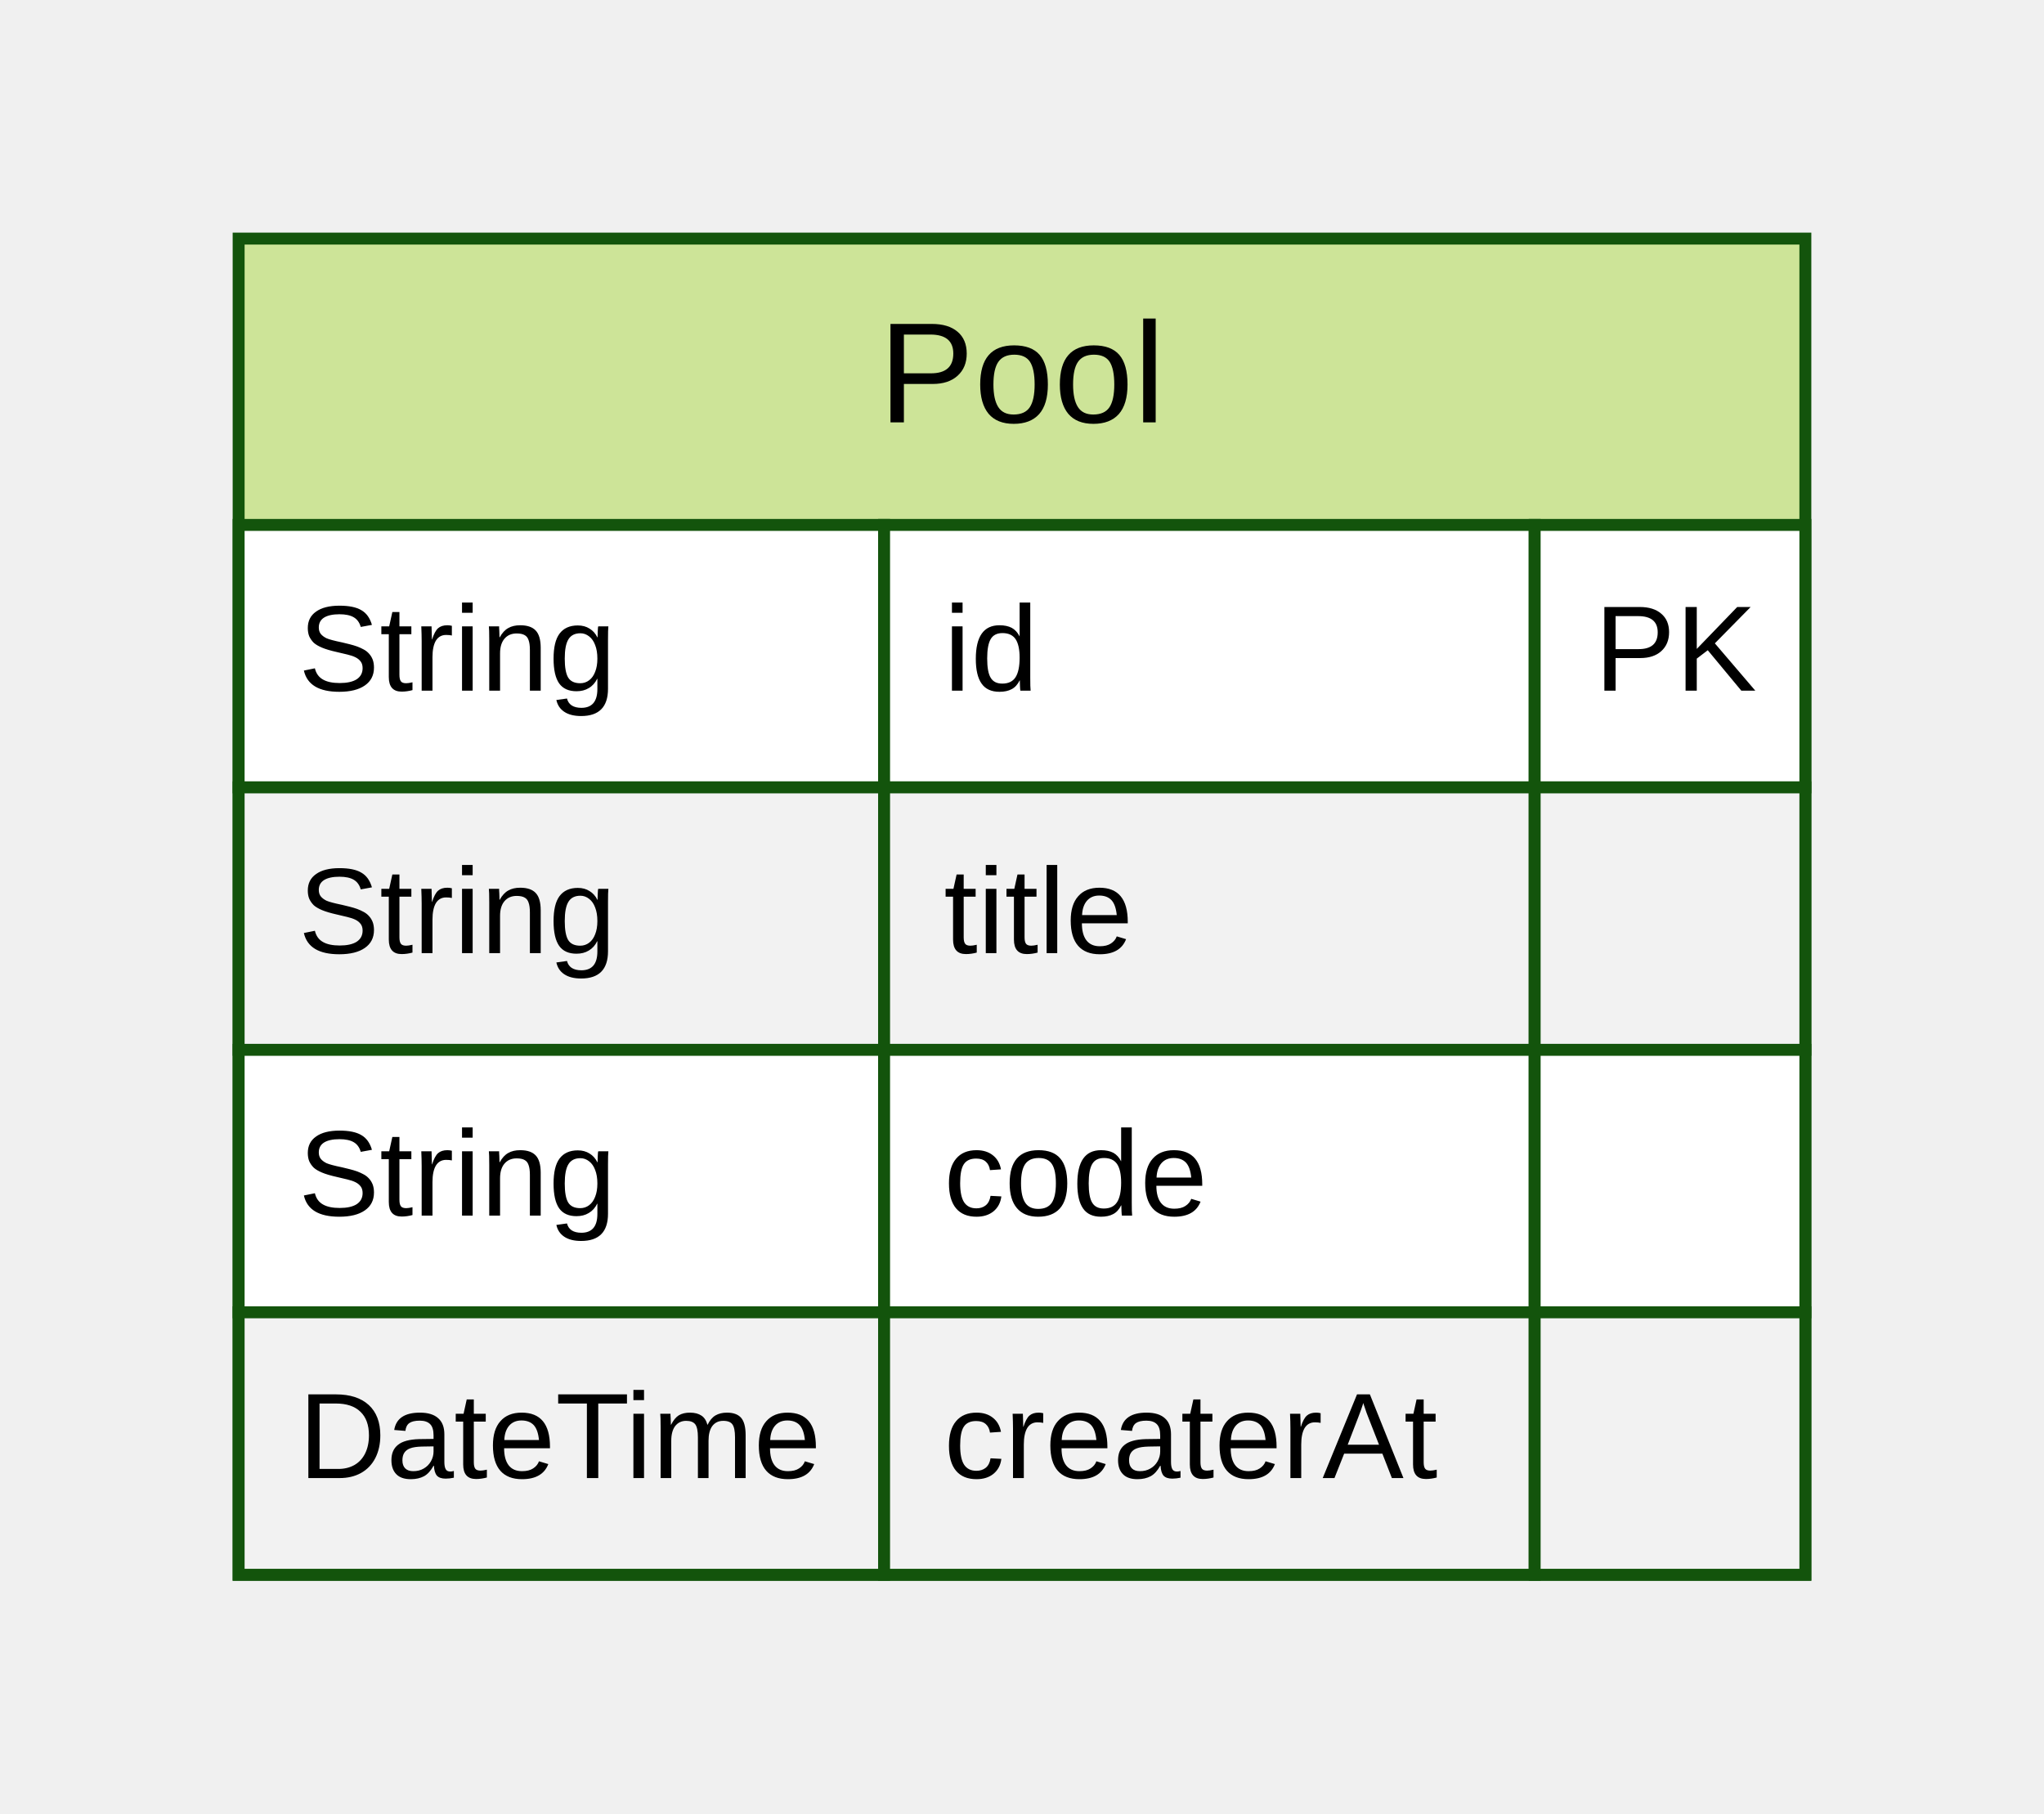
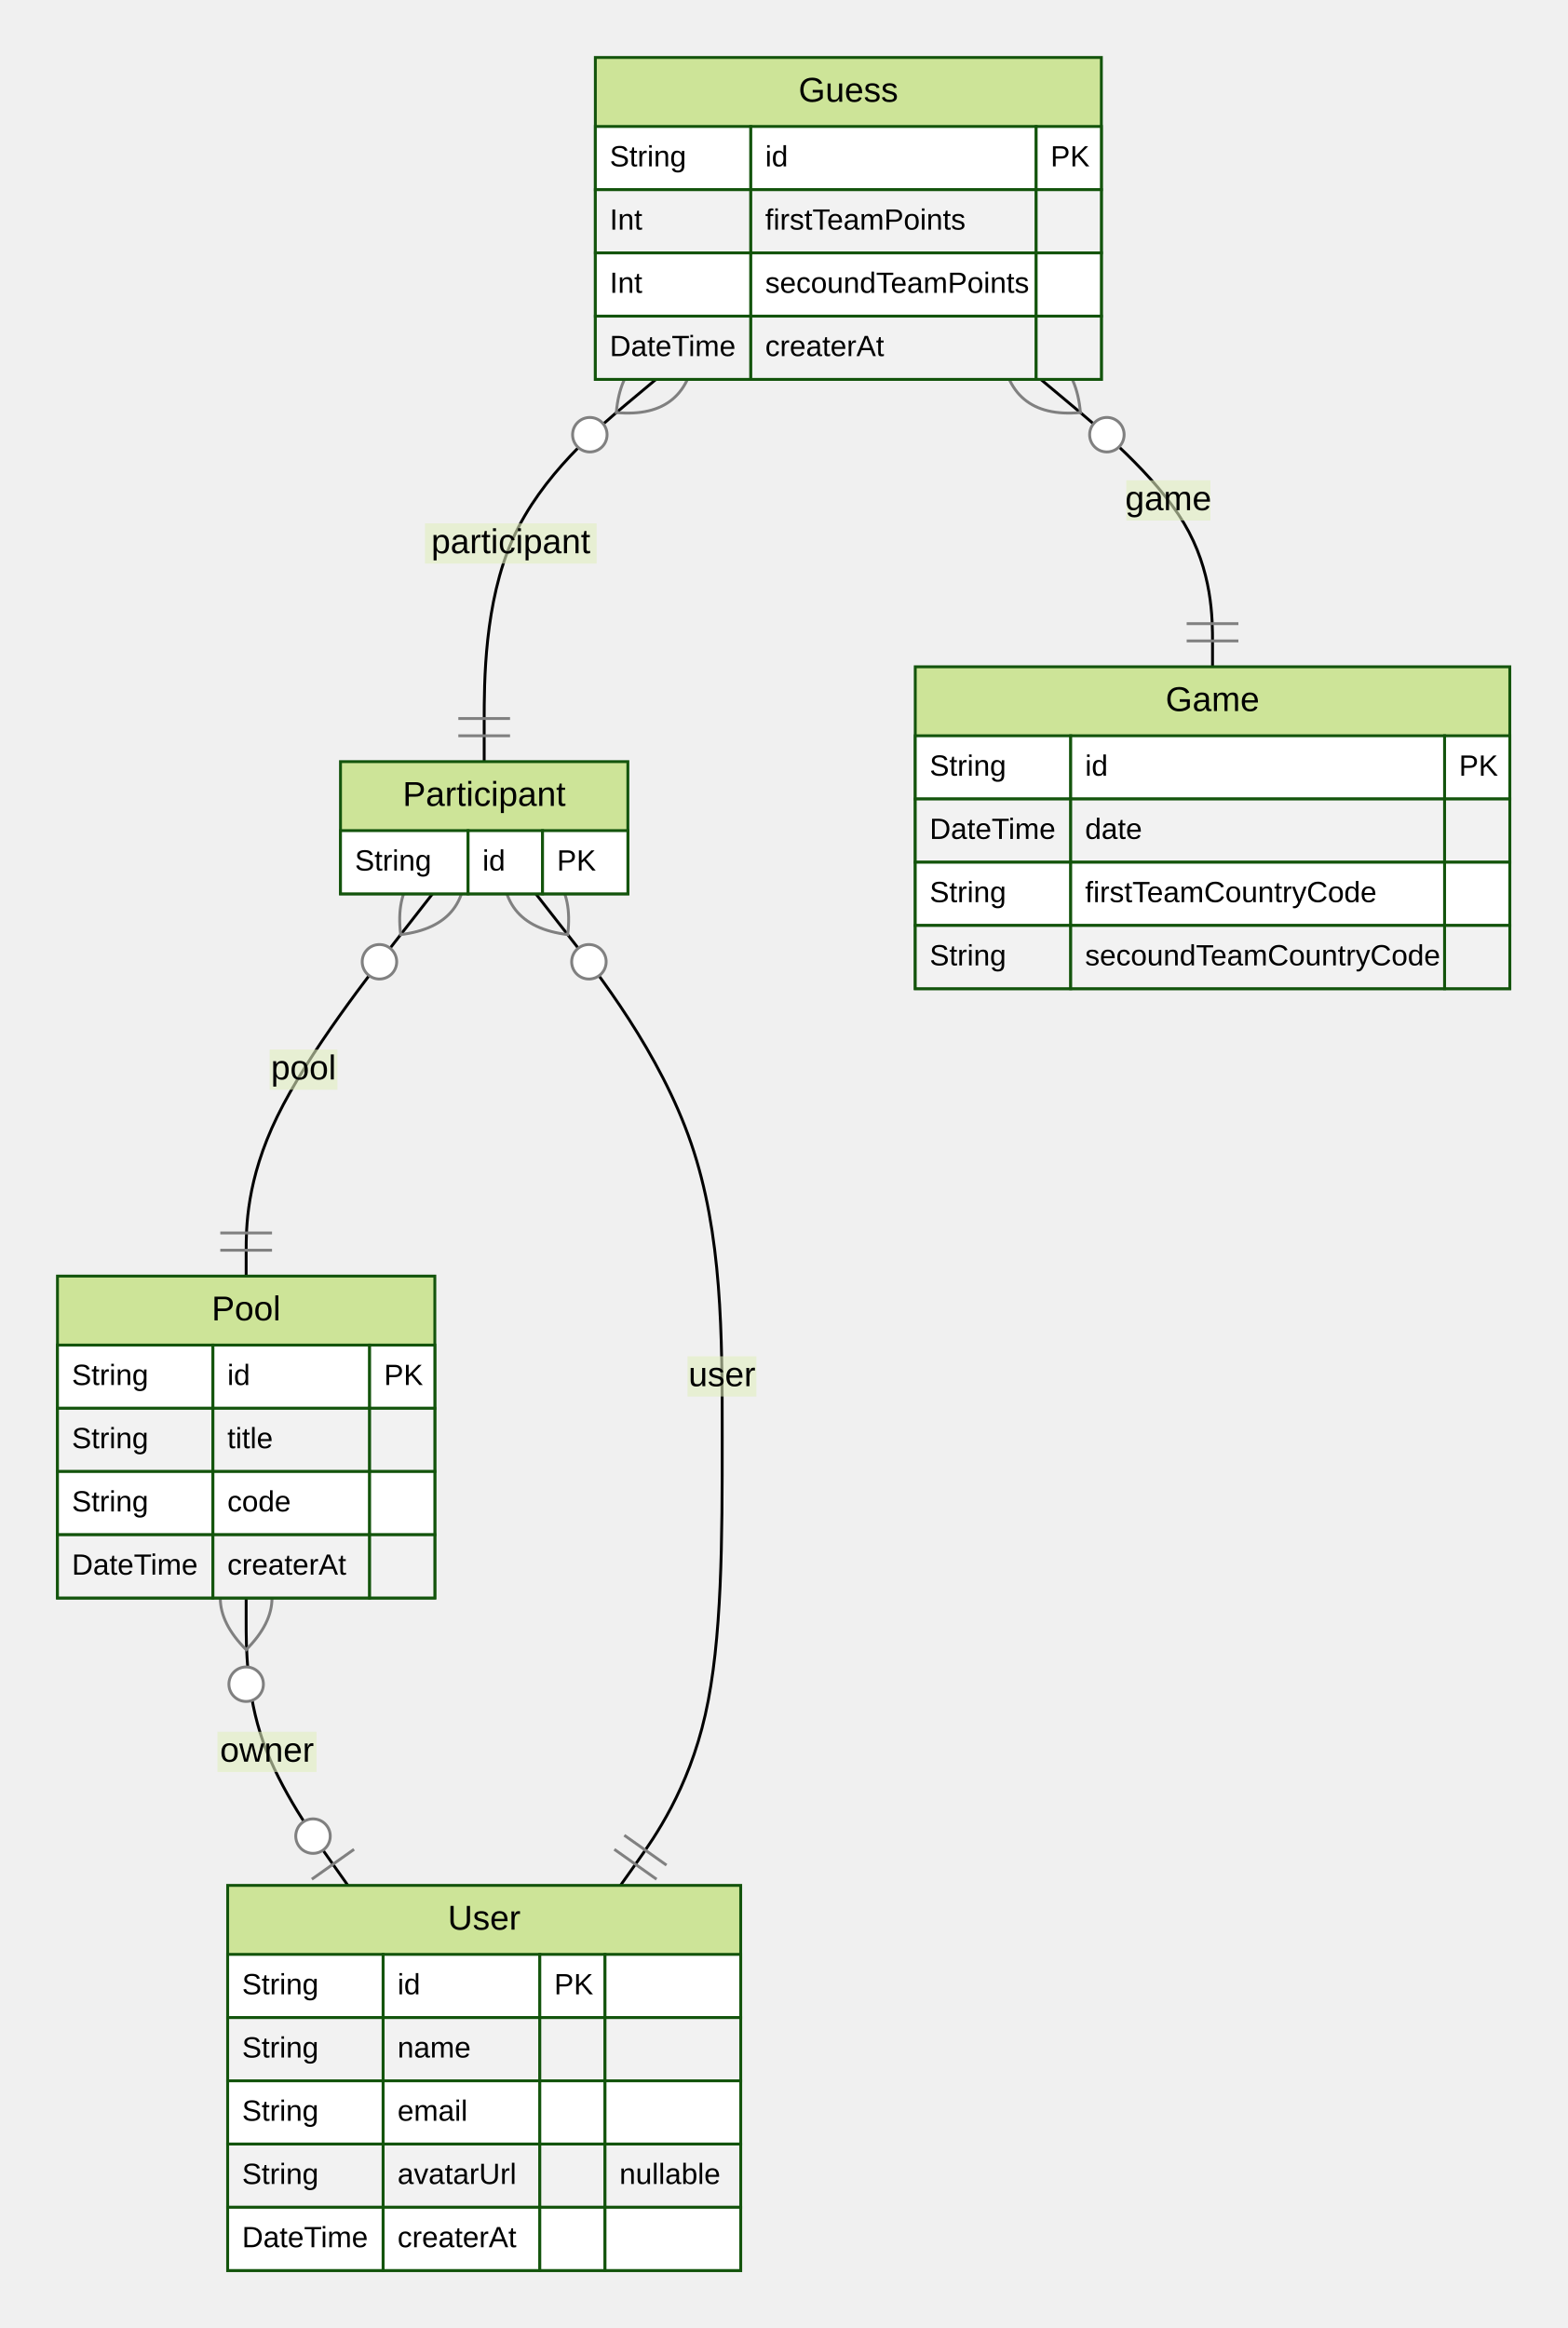
- <svg xmlns="http://www.w3.org/2000/svg" aria-labelledby="chart-title-mermaid-0 chart-desc-mermaid-0" role="img" viewBox="0 0 171.308 152" style="max-width: 171.308px; background-color: white;" width="100%" id="mermaid-0">
+ <svg xmlns="http://www.w3.org/2000/svg" aria-labelledby="chart-title-mermaid-0 chart-desc-mermaid-0" role="img" viewBox="0 0 545.367 810" style="max-width: 545.367px; background-color: white;" width="100%" id="mermaid-0">
  <style>#mermaid-0 {font-family:"trebuchet ms",verdana,arial,sans-serif;font-size:16px;fill:#000000;}#mermaid-0 .error-icon{fill:#552222;}#mermaid-0 .error-text{fill:#552222;stroke:#552222;}#mermaid-0 .edge-thickness-normal{stroke-width:2px;}#mermaid-0 .edge-thickness-thick{stroke-width:3.5px;}#mermaid-0 .edge-pattern-solid{stroke-dasharray:0;}#mermaid-0 .edge-pattern-dashed{stroke-dasharray:3;}#mermaid-0 .edge-pattern-dotted{stroke-dasharray:2;}#mermaid-0 .marker{fill:#000000;stroke:#000000;}#mermaid-0 .marker.cross{stroke:#000000;}#mermaid-0 svg{font-family:"trebuchet ms",verdana,arial,sans-serif;font-size:16px;}#mermaid-0 .entityBox{fill:#cde498;stroke:#13540c;}#mermaid-0 .attributeBoxOdd{fill:#ffffff;stroke:#13540c;}#mermaid-0 .attributeBoxEven{fill:#f2f2f2;stroke:#13540c;}#mermaid-0 .relationshipLabelBox{fill:hsl(78.158, 58.462%, 84.51%);opacity:0.7;background-color:hsl(78.158, 58.462%, 84.51%);}#mermaid-0 .relationshipLabelBox rect{opacity:0.5;}#mermaid-0 .relationshipLine{stroke:#000000;}#mermaid-0 :root{--mermaid-font-family:"trebuchet ms",verdana,arial,sans-serif;}</style>
  <g />
  <defs>
    <marker orient="auto" markerHeight="18" markerWidth="18" refY="9" refX="0" id="ONLY_ONE_START">
      <path d="M9,0 L9,18 M15,0 L15,18" fill="none" stroke="gray" />
    </marker>
  </defs>
  <defs>
    <marker orient="auto" markerHeight="18" markerWidth="18" refY="9" refX="18" id="ONLY_ONE_END">
      <path d="M3,0 L3,18 M9,0 L9,18" fill="none" stroke="gray" />
    </marker>
  </defs>
  <defs>
    <marker orient="auto" markerHeight="18" markerWidth="30" refY="9" refX="0" id="ZERO_OR_ONE_START">
      <circle r="6" cy="9" cx="21" fill="white" stroke="gray" />
      <path d="M9,0 L9,18" fill="none" stroke="gray" />
    </marker>
  </defs>
  <defs>
    <marker orient="auto" markerHeight="18" markerWidth="30" refY="9" refX="30" id="ZERO_OR_ONE_END">
      <circle r="6" cy="9" cx="9" fill="white" stroke="gray" />
      <path d="M21,0 L21,18" fill="none" stroke="gray" />
    </marker>
  </defs>
  <defs>
    <marker orient="auto" markerHeight="36" markerWidth="45" refY="18" refX="18" id="ONE_OR_MORE_START">
      <path d="M0,18 Q 18,0 36,18 Q 18,36 0,18 M42,9 L42,27" fill="none" stroke="gray" />
    </marker>
  </defs>
  <defs>
    <marker orient="auto" markerHeight="36" markerWidth="45" refY="18" refX="27" id="ONE_OR_MORE_END">
      <path d="M3,9 L3,27 M9,18 Q27,0 45,18 Q27,36 9,18" fill="none" stroke="gray" />
    </marker>
  </defs>
  <defs>
    <marker orient="auto" markerHeight="36" markerWidth="57" refY="18" refX="18" id="ZERO_OR_MORE_START">
      <circle r="6" cy="18" cx="48" fill="white" stroke="gray" />
      <path d="M0,18 Q18,0 36,18 Q18,36 0,18" fill="none" stroke="gray" />
    </marker>
  </defs>
  <defs>
    <marker orient="auto" markerHeight="36" markerWidth="57" refY="18" refX="39" id="ZERO_OR_MORE_END">
      <circle r="6" cy="18" cx="9" fill="white" stroke="gray" />
      <path d="M21,18 Q39,0 57,18 Q39,36 21,18" fill="none" stroke="gray" />
    </marker>
  </defs>
-   <g transform="translate(20,20 )" id="Pool">
+   <path marker-start="url(#ZERO_OR_MORE_START)" marker-end="url(#ZERO_OR_ONE_END)" fill="none" stroke="gray" d="M85.654,556L85.654,564.333C85.654,572.667,85.654,589.333,91.553,606C97.453,622.667,109.252,639.333,115.151,647.667L121.05,656" class="er relationshipLine" />
+   <path marker-start="url(#ZERO_OR_MORE_START)" marker-end="url(#ONLY_ONE_END)" fill="none" stroke="gray" d="M186.453,311L197.262,324.833C208.071,338.667,229.69,366.333,240.499,397.833C251.308,429.333,251.308,464.667,251.308,500C251.308,535.333,251.308,570.667,245.409,596.667C239.509,622.667,227.711,639.333,221.811,647.667L215.912,656" class="er relationshipLine" />
+   <path marker-start="url(#ZERO_OR_MORE_START)" marker-end="url(#ONLY_ONE_END)" fill="none" stroke="gray" d="M150.509,311L139.7,324.833C128.891,338.667,107.272,366.333,96.463,388.5C85.654,410.667,85.654,427.333,85.654,435.667L85.654,444" class="er relationshipLine" />
+   <path marker-start="url(#ZERO_OR_MORE_START)" marker-end="url(#ONLY_ONE_END)" fill="none" stroke="gray" d="M362.15,132L372.112,140.333C382.074,148.667,401.999,165.333,411.962,182C421.924,198.667,421.924,215.333,421.924,223.667L421.924,232" class="er relationshipLine" />
+   <path marker-start="url(#ZERO_OR_MORE_START)" marker-end="url(#ONLY_ONE_END)" fill="none" stroke="gray" d="M228.255,132L218.293,140.333C208.331,148.667,188.406,165.333,178.443,187.5C168.481,209.667,168.481,237.333,168.481,251.167L168.481,265" class="er relationshipLine" />
+   <g transform="translate(20,444 )" id="Pool">
    <rect height="112" width="131.308" y="0" x="0" stroke="gray" fill-opacity="100%" fill="honeydew" class="er entityBox" />
    <text transform="translate(65.65408,12)" style="font-family: &quot;trebuchet ms&quot;, verdana, arial, sans-serif;; font-size: 12px" text-anchor="middle" dominant-baseline="middle" y="0" x="0" id="entity-Pool" class="er entityLabel">Pool</text>
    <rect height="22" width="54.096" y="24" x="0" stroke="gray" fill-opacity="100%" fill="honeydew" class="er attributeBoxOdd" />
    <text transform="translate(5,35)" style="font-family: &quot;trebuchet ms&quot;, verdana, arial, sans-serif;; font-size: 10.2px" text-anchor="left" dominant-baseline="middle" y="0" x="0" id="entity-Pool-attr-1-type" class="er entityLabel">String</text>
    <rect height="22" width="54.525" y="24" x="54.096" stroke="gray" fill-opacity="100%" fill="honeydew" class="er attributeBoxOdd" />
    <text transform="translate(59.09555,35)" style="font-family: &quot;trebuchet ms&quot;, verdana, arial, sans-serif;; font-size: 10.2px" text-anchor="left" dominant-baseline="middle" y="0" x="0" id="entity-Pool-attr-1-name" class="er entityLabel">id</text>
    <rect height="22" width="22.688" y="24" x="108.62" stroke="gray" fill-opacity="100%" fill="honeydew" class="er attributeBoxOdd" />
    <text transform="translate(113.6205,35)" style="font-family: &quot;trebuchet ms&quot;, verdana, arial, sans-serif;; font-size: 10.2px" text-anchor="left" dominant-baseline="middle" y="0" x="0" id="entity-Pool-attr-1-key" class="er entityLabel">PK</text>
    <rect height="22" width="54.096" y="46" x="0" stroke="gray" fill-opacity="100%" fill="honeydew" class="er attributeBoxEven" />
    <text transform="translate(5,57)" style="font-family: &quot;trebuchet ms&quot;, verdana, arial, sans-serif;; font-size: 10.2px" text-anchor="left" dominant-baseline="middle" y="0" x="0" id="entity-Pool-attr-2-type" class="er entityLabel">String</text>
    <rect height="22" width="54.525" y="46" x="54.096" stroke="gray" fill-opacity="100%" fill="honeydew" class="er attributeBoxEven" />
    <text transform="translate(59.09555,57)" style="font-family: &quot;trebuchet ms&quot;, verdana, arial, sans-serif;; font-size: 10.2px" text-anchor="left" dominant-baseline="middle" y="0" x="0" id="entity-Pool-attr-2-name" class="er entityLabel">title</text>
    <rect height="22" width="22.688" y="46" x="108.62" stroke="gray" fill-opacity="100%" fill="honeydew" class="er attributeBoxEven" />
    <text transform="translate(113.6205,57)" style="font-family: &quot;trebuchet ms&quot;, verdana, arial, sans-serif;; font-size: 10.2px" text-anchor="left" dominant-baseline="middle" y="0" x="0" id="entity-Pool-attr-2-key" class="er entityLabel" />
    <rect height="22" width="54.096" y="68" x="0" stroke="gray" fill-opacity="100%" fill="honeydew" class="er attributeBoxOdd" />
    <text transform="translate(5,79)" style="font-family: &quot;trebuchet ms&quot;, verdana, arial, sans-serif;; font-size: 10.2px" text-anchor="left" dominant-baseline="middle" y="0" x="0" id="entity-Pool-attr-3-type" class="er entityLabel">String</text>
    <rect height="22" width="54.525" y="68" x="54.096" stroke="gray" fill-opacity="100%" fill="honeydew" class="er attributeBoxOdd" />
    <text transform="translate(59.09555,79)" style="font-family: &quot;trebuchet ms&quot;, verdana, arial, sans-serif;; font-size: 10.2px" text-anchor="left" dominant-baseline="middle" y="0" x="0" id="entity-Pool-attr-3-name" class="er entityLabel">code</text>
    <rect height="22" width="22.688" y="68" x="108.62" stroke="gray" fill-opacity="100%" fill="honeydew" class="er attributeBoxOdd" />
    <text transform="translate(113.6205,79)" style="font-family: &quot;trebuchet ms&quot;, verdana, arial, sans-serif;; font-size: 10.2px" text-anchor="left" dominant-baseline="middle" y="0" x="0" id="entity-Pool-attr-3-key" class="er entityLabel" />
    <rect height="22" width="54.096" y="90" x="0" stroke="gray" fill-opacity="100%" fill="honeydew" class="er attributeBoxEven" />
    <text transform="translate(5,101)" style="font-family: &quot;trebuchet ms&quot;, verdana, arial, sans-serif;; font-size: 10.2px" text-anchor="left" dominant-baseline="middle" y="0" x="0" id="entity-Pool-attr-4-type" class="er entityLabel">DateTime</text>
    <rect height="22" width="54.525" y="90" x="54.096" stroke="gray" fill-opacity="100%" fill="honeydew" class="er attributeBoxEven" />
    <text transform="translate(59.09555,101)" style="font-family: &quot;trebuchet ms&quot;, verdana, arial, sans-serif;; font-size: 10.2px" text-anchor="left" dominant-baseline="middle" y="0" x="0" id="entity-Pool-attr-4-name" class="er entityLabel">createrAt</text>
    <rect height="22" width="22.688" y="90" x="108.62" stroke="gray" fill-opacity="100%" fill="honeydew" class="er attributeBoxEven" />
    <text transform="translate(113.6205,101)" style="font-family: &quot;trebuchet ms&quot;, verdana, arial, sans-serif;; font-size: 10.2px" text-anchor="left" dominant-baseline="middle" y="0" x="0" id="entity-Pool-attr-4-key" class="er entityLabel" />
  </g>
+   <g transform="translate(79.22077,656 )" id="User">
+     <rect height="134" width="178.521" y="0" x="0" stroke="gray" fill-opacity="100%" fill="honeydew" class="er entityBox" />
+     <text transform="translate(89.26035,12)" style="font-family: &quot;trebuchet ms&quot;, verdana, arial, sans-serif;; font-size: 12px" text-anchor="middle" dominant-baseline="middle" y="0" x="0" id="entity-User" class="er entityLabel">User</text>
+     <rect height="22" width="54.096" y="24" x="0" stroke="gray" fill-opacity="100%" fill="honeydew" class="er attributeBoxOdd" />
+     <text transform="translate(5,35)" style="font-family: &quot;trebuchet ms&quot;, verdana, arial, sans-serif;; font-size: 10.2px" text-anchor="left" dominant-baseline="middle" y="0" x="0" id="entity-User-attr-1-type" class="er entityLabel">String</text>
+     <rect height="22" width="54.525" y="24" x="54.096" stroke="gray" fill-opacity="100%" fill="honeydew" class="er attributeBoxOdd" />
+     <text transform="translate(59.09555,35)" style="font-family: &quot;trebuchet ms&quot;, verdana, arial, sans-serif;; font-size: 10.2px" text-anchor="left" dominant-baseline="middle" y="0" x="0" id="entity-User-attr-1-name" class="er entityLabel">id</text>
+     <rect height="22" width="22.688" y="24" x="108.62" stroke="gray" fill-opacity="100%" fill="honeydew" class="er attributeBoxOdd" />
+     <text transform="translate(113.6205,35)" style="font-family: &quot;trebuchet ms&quot;, verdana, arial, sans-serif;; font-size: 10.2px" text-anchor="left" dominant-baseline="middle" y="0" x="0" id="entity-User-attr-1-key" class="er entityLabel">PK</text>
+     <rect height="22" width="47.213" y="24" x="131.308" stroke="gray" fill-opacity="100%" fill="honeydew" class="er attributeBoxOdd" />
+     <text transform="translate(136.3082,35)" style="font-family: &quot;trebuchet ms&quot;, verdana, arial, sans-serif;; font-size: 10.2px" text-anchor="left" dominant-baseline="middle" y="0" x="0" id="entity-User-attr-1-comment" class="er entityLabel" />
+     <rect height="22" width="54.096" y="46" x="0" stroke="gray" fill-opacity="100%" fill="honeydew" class="er attributeBoxEven" />
+     <text transform="translate(5,57)" style="font-family: &quot;trebuchet ms&quot;, verdana, arial, sans-serif;; font-size: 10.2px" text-anchor="left" dominant-baseline="middle" y="0" x="0" id="entity-User-attr-2-type" class="er entityLabel">String</text>
+     <rect height="22" width="54.525" y="46" x="54.096" stroke="gray" fill-opacity="100%" fill="honeydew" class="er attributeBoxEven" />
+     <text transform="translate(59.09555,57)" style="font-family: &quot;trebuchet ms&quot;, verdana, arial, sans-serif;; font-size: 10.2px" text-anchor="left" dominant-baseline="middle" y="0" x="0" id="entity-User-attr-2-name" class="er entityLabel">name</text>
+     <rect height="22" width="22.688" y="46" x="108.62" stroke="gray" fill-opacity="100%" fill="honeydew" class="er attributeBoxEven" />
+     <text transform="translate(113.6205,57)" style="font-family: &quot;trebuchet ms&quot;, verdana, arial, sans-serif;; font-size: 10.2px" text-anchor="left" dominant-baseline="middle" y="0" x="0" id="entity-User-attr-2-key" class="er entityLabel" />
+     <rect height="22" width="47.213" y="46" x="131.308" stroke="gray" fill-opacity="100%" fill="honeydew" class="er attributeBoxEven" />
+     <text transform="translate(136.3082,57)" style="font-family: &quot;trebuchet ms&quot;, verdana, arial, sans-serif;; font-size: 10.2px" text-anchor="left" dominant-baseline="middle" y="0" x="0" id="entity-User-attr-2-comment" class="er entityLabel" />
+     <rect height="22" width="54.096" y="68" x="0" stroke="gray" fill-opacity="100%" fill="honeydew" class="er attributeBoxOdd" />
+     <text transform="translate(5,79)" style="font-family: &quot;trebuchet ms&quot;, verdana, arial, sans-serif;; font-size: 10.2px" text-anchor="left" dominant-baseline="middle" y="0" x="0" id="entity-User-attr-3-type" class="er entityLabel">String</text>
+     <rect height="22" width="54.525" y="68" x="54.096" stroke="gray" fill-opacity="100%" fill="honeydew" class="er attributeBoxOdd" />
+     <text transform="translate(59.09555,79)" style="font-family: &quot;trebuchet ms&quot;, verdana, arial, sans-serif;; font-size: 10.2px" text-anchor="left" dominant-baseline="middle" y="0" x="0" id="entity-User-attr-3-name" class="er entityLabel">email</text>
+     <rect height="22" width="22.688" y="68" x="108.62" stroke="gray" fill-opacity="100%" fill="honeydew" class="er attributeBoxOdd" />
+     <text transform="translate(113.6205,79)" style="font-family: &quot;trebuchet ms&quot;, verdana, arial, sans-serif;; font-size: 10.2px" text-anchor="left" dominant-baseline="middle" y="0" x="0" id="entity-User-attr-3-key" class="er entityLabel" />
+     <rect height="22" width="47.213" y="68" x="131.308" stroke="gray" fill-opacity="100%" fill="honeydew" class="er attributeBoxOdd" />
+     <text transform="translate(136.3082,79)" style="font-family: &quot;trebuchet ms&quot;, verdana, arial, sans-serif;; font-size: 10.2px" text-anchor="left" dominant-baseline="middle" y="0" x="0" id="entity-User-attr-3-comment" class="er entityLabel" />
+     <rect height="22" width="54.096" y="90" x="0" stroke="gray" fill-opacity="100%" fill="honeydew" class="er attributeBoxEven" />
+     <text transform="translate(5,101)" style="font-family: &quot;trebuchet ms&quot;, verdana, arial, sans-serif;; font-size: 10.2px" text-anchor="left" dominant-baseline="middle" y="0" x="0" id="entity-User-attr-4-type" class="er entityLabel">String</text>
+     <rect height="22" width="54.525" y="90" x="54.096" stroke="gray" fill-opacity="100%" fill="honeydew" class="er attributeBoxEven" />
+     <text transform="translate(59.09555,101)" style="font-family: &quot;trebuchet ms&quot;, verdana, arial, sans-serif;; font-size: 10.2px" text-anchor="left" dominant-baseline="middle" y="0" x="0" id="entity-User-attr-4-name" class="er entityLabel">avatarUrl</text>
+     <rect height="22" width="22.688" y="90" x="108.62" stroke="gray" fill-opacity="100%" fill="honeydew" class="er attributeBoxEven" />
+     <text transform="translate(113.6205,101)" style="font-family: &quot;trebuchet ms&quot;, verdana, arial, sans-serif;; font-size: 10.2px" text-anchor="left" dominant-baseline="middle" y="0" x="0" id="entity-User-attr-4-key" class="er entityLabel" />
+     <rect height="22" width="47.213" y="90" x="131.308" stroke="gray" fill-opacity="100%" fill="honeydew" class="er attributeBoxEven" />
+     <text transform="translate(136.3082,101)" style="font-family: &quot;trebuchet ms&quot;, verdana, arial, sans-serif;; font-size: 10.2px" text-anchor="left" dominant-baseline="middle" y="0" x="0" id="entity-User-attr-4-comment" class="er entityLabel">nullable</text>
+     <rect height="22" width="54.096" y="112" x="0" stroke="gray" fill-opacity="100%" fill="honeydew" class="er attributeBoxOdd" />
+     <text transform="translate(5,123)" style="font-family: &quot;trebuchet ms&quot;, verdana, arial, sans-serif;; font-size: 10.2px" text-anchor="left" dominant-baseline="middle" y="0" x="0" id="entity-User-attr-5-type" class="er entityLabel">DateTime</text>
+     <rect height="22" width="54.525" y="112" x="54.096" stroke="gray" fill-opacity="100%" fill="honeydew" class="er attributeBoxOdd" />
+     <text transform="translate(59.09555,123)" style="font-family: &quot;trebuchet ms&quot;, verdana, arial, sans-serif;; font-size: 10.2px" text-anchor="left" dominant-baseline="middle" y="0" x="0" id="entity-User-attr-5-name" class="er entityLabel">createrAt</text>
+     <rect height="22" width="22.688" y="112" x="108.62" stroke="gray" fill-opacity="100%" fill="honeydew" class="er attributeBoxOdd" />
+     <text transform="translate(113.6205,123)" style="font-family: &quot;trebuchet ms&quot;, verdana, arial, sans-serif;; font-size: 10.2px" text-anchor="left" dominant-baseline="middle" y="0" x="0" id="entity-User-attr-5-key" class="er entityLabel" />
+     <rect height="22" width="47.213" y="112" x="131.308" stroke="gray" fill-opacity="100%" fill="honeydew" class="er attributeBoxOdd" />
+     <text transform="translate(136.3082,123)" style="font-family: &quot;trebuchet ms&quot;, verdana, arial, sans-serif;; font-size: 10.2px" text-anchor="left" dominant-baseline="middle" y="0" x="0" id="entity-User-attr-5-comment" class="er entityLabel" />
+   </g>
+   <g transform="translate(118.4811,265 )" id="Participant">
+     <rect height="46" width="100" y="0" x="0" stroke="gray" fill-opacity="100%" fill="honeydew" class="er entityBox" />
+     <text transform="translate(50,12)" style="font-family: &quot;trebuchet ms&quot;, verdana, arial, sans-serif;; font-size: 12px" text-anchor="middle" dominant-baseline="middle" y="0" x="0" id="entity-Participant" class="er entityLabel">Participant</text>
+     <rect height="22" width="44.399" y="24" x="0" stroke="gray" fill-opacity="100%" fill="honeydew" class="er attributeBoxOdd" />
+     <text transform="translate(5,35)" style="font-family: &quot;trebuchet ms&quot;, verdana, arial, sans-serif;; font-size: 10.2px" text-anchor="left" dominant-baseline="middle" y="0" x="0" id="entity-Participant-attr-1-type" class="er entityLabel">String</text>
+     <rect height="22" width="25.911" y="24" x="44.399" stroke="gray" fill-opacity="100%" fill="honeydew" class="er attributeBoxOdd" />
+     <text transform="translate(49.39862,35)" style="font-family: &quot;trebuchet ms&quot;, verdana, arial, sans-serif;; font-size: 10.2px" text-anchor="left" dominant-baseline="middle" y="0" x="0" id="entity-Participant-attr-1-name" class="er entityLabel">id</text>
+     <rect height="22" width="29.69" y="24" x="70.31" stroke="gray" fill-opacity="100%" fill="honeydew" class="er attributeBoxOdd" />
+     <text transform="translate(75.30976,35)" style="font-family: &quot;trebuchet ms&quot;, verdana, arial, sans-serif;; font-size: 10.2px" text-anchor="left" dominant-baseline="middle" y="0" x="0" id="entity-Participant-attr-1-key" class="er entityLabel">PK</text>
+   </g>
+   <g transform="translate(318.4811,232 )" id="Game">
+     <rect height="112" width="206.886" y="0" x="0" stroke="gray" fill-opacity="100%" fill="honeydew" class="er entityBox" />
+     <text transform="translate(103.4428,12)" style="font-family: &quot;trebuchet ms&quot;, verdana, arial, sans-serif;; font-size: 12px" text-anchor="middle" dominant-baseline="middle" y="0" x="0" id="entity-Game" class="er entityLabel">Game</text>
+     <rect height="22" width="54.096" y="24" x="0" stroke="gray" fill-opacity="100%" fill="honeydew" class="er attributeBoxOdd" />
+     <text transform="translate(5,35)" style="font-family: &quot;trebuchet ms&quot;, verdana, arial, sans-serif;; font-size: 10.2px" text-anchor="left" dominant-baseline="middle" y="0" x="0" id="entity-Game-attr-1-type" class="er entityLabel">String</text>
+     <rect height="22" width="130.102" y="24" x="54.096" stroke="gray" fill-opacity="100%" fill="honeydew" class="er attributeBoxOdd" />
+     <text transform="translate(59.09555,35)" style="font-family: &quot;trebuchet ms&quot;, verdana, arial, sans-serif;; font-size: 10.2px" text-anchor="left" dominant-baseline="middle" y="0" x="0" id="entity-Game-attr-1-name" class="er entityLabel">id</text>
+     <rect height="22" width="22.688" y="24" x="184.198" stroke="gray" fill-opacity="100%" fill="honeydew" class="er attributeBoxOdd" />
+     <text transform="translate(189.1979,35)" style="font-family: &quot;trebuchet ms&quot;, verdana, arial, sans-serif;; font-size: 10.2px" text-anchor="left" dominant-baseline="middle" y="0" x="0" id="entity-Game-attr-1-key" class="er entityLabel">PK</text>
+     <rect height="22" width="54.096" y="46" x="0" stroke="gray" fill-opacity="100%" fill="honeydew" class="er attributeBoxEven" />
+     <text transform="translate(5,57)" style="font-family: &quot;trebuchet ms&quot;, verdana, arial, sans-serif;; font-size: 10.2px" text-anchor="left" dominant-baseline="middle" y="0" x="0" id="entity-Game-attr-2-type" class="er entityLabel">DateTime</text>
+     <rect height="22" width="130.102" y="46" x="54.096" stroke="gray" fill-opacity="100%" fill="honeydew" class="er attributeBoxEven" />
+     <text transform="translate(59.09555,57)" style="font-family: &quot;trebuchet ms&quot;, verdana, arial, sans-serif;; font-size: 10.2px" text-anchor="left" dominant-baseline="middle" y="0" x="0" id="entity-Game-attr-2-name" class="er entityLabel">date</text>
+     <rect height="22" width="22.688" y="46" x="184.198" stroke="gray" fill-opacity="100%" fill="honeydew" class="er attributeBoxEven" />
+     <text transform="translate(189.1979,57)" style="font-family: &quot;trebuchet ms&quot;, verdana, arial, sans-serif;; font-size: 10.2px" text-anchor="left" dominant-baseline="middle" y="0" x="0" id="entity-Game-attr-2-key" class="er entityLabel" />
+     <rect height="22" width="54.096" y="68" x="0" stroke="gray" fill-opacity="100%" fill="honeydew" class="er attributeBoxOdd" />
+     <text transform="translate(5,79)" style="font-family: &quot;trebuchet ms&quot;, verdana, arial, sans-serif;; font-size: 10.2px" text-anchor="left" dominant-baseline="middle" y="0" x="0" id="entity-Game-attr-3-type" class="er entityLabel">String</text>
+     <rect height="22" width="130.102" y="68" x="54.096" stroke="gray" fill-opacity="100%" fill="honeydew" class="er attributeBoxOdd" />
+     <text transform="translate(59.09555,79)" style="font-family: &quot;trebuchet ms&quot;, verdana, arial, sans-serif;; font-size: 10.2px" text-anchor="left" dominant-baseline="middle" y="0" x="0" id="entity-Game-attr-3-name" class="er entityLabel">firstTeamCountryCode</text>
+     <rect height="22" width="22.688" y="68" x="184.198" stroke="gray" fill-opacity="100%" fill="honeydew" class="er attributeBoxOdd" />
+     <text transform="translate(189.1979,79)" style="font-family: &quot;trebuchet ms&quot;, verdana, arial, sans-serif;; font-size: 10.2px" text-anchor="left" dominant-baseline="middle" y="0" x="0" id="entity-Game-attr-3-key" class="er entityLabel" />
+     <rect height="22" width="54.096" y="90" x="0" stroke="gray" fill-opacity="100%" fill="honeydew" class="er attributeBoxEven" />
+     <text transform="translate(5,101)" style="font-family: &quot;trebuchet ms&quot;, verdana, arial, sans-serif;; font-size: 10.2px" text-anchor="left" dominant-baseline="middle" y="0" x="0" id="entity-Game-attr-4-type" class="er entityLabel">String</text>
+     <rect height="22" width="130.102" y="90" x="54.096" stroke="gray" fill-opacity="100%" fill="honeydew" class="er attributeBoxEven" />
+     <text transform="translate(59.09555,101)" style="font-family: &quot;trebuchet ms&quot;, verdana, arial, sans-serif;; font-size: 10.2px" text-anchor="left" dominant-baseline="middle" y="0" x="0" id="entity-Game-attr-4-name" class="er entityLabel">secoundTeamCountryCode</text>
+     <rect height="22" width="22.688" y="90" x="184.198" stroke="gray" fill-opacity="100%" fill="honeydew" class="er attributeBoxEven" />
+     <text transform="translate(189.1979,101)" style="font-family: &quot;trebuchet ms&quot;, verdana, arial, sans-serif;; font-size: 10.2px" text-anchor="left" dominant-baseline="middle" y="0" x="0" id="entity-Game-attr-4-key" class="er entityLabel" />
+   </g>
+   <g transform="translate(207.1638,20 )" id="Guess">
+     <rect height="112" width="176.078" y="0" x="0" stroke="gray" fill-opacity="100%" fill="honeydew" class="er entityBox" />
+     <text transform="translate(88.03876,12)" style="font-family: &quot;trebuchet ms&quot;, verdana, arial, sans-serif;; font-size: 12px" text-anchor="middle" dominant-baseline="middle" y="0" x="0" id="entity-Guess" class="er entityLabel">Guess</text>
+     <rect height="22" width="54.096" y="24" x="0" stroke="gray" fill-opacity="100%" fill="honeydew" class="er attributeBoxOdd" />
+     <text transform="translate(5,35)" style="font-family: &quot;trebuchet ms&quot;, verdana, arial, sans-serif;; font-size: 10.2px" text-anchor="left" dominant-baseline="middle" y="0" x="0" id="entity-Guess-attr-1-type" class="er entityLabel">String</text>
+     <rect height="22" width="99.294" y="24" x="54.096" stroke="gray" fill-opacity="100%" fill="honeydew" class="er attributeBoxOdd" />
+     <text transform="translate(59.09555,35)" style="font-family: &quot;trebuchet ms&quot;, verdana, arial, sans-serif;; font-size: 10.2px" text-anchor="left" dominant-baseline="middle" y="0" x="0" id="entity-Guess-attr-1-name" class="er entityLabel">id</text>
+     <rect height="22" width="22.688" y="24" x="153.39" stroke="gray" fill-opacity="100%" fill="honeydew" class="er attributeBoxOdd" />
+     <text transform="translate(158.3898,35)" style="font-family: &quot;trebuchet ms&quot;, verdana, arial, sans-serif;; font-size: 10.2px" text-anchor="left" dominant-baseline="middle" y="0" x="0" id="entity-Guess-attr-1-key" class="er entityLabel">PK</text>
+     <rect height="22" width="54.096" y="46" x="0" stroke="gray" fill-opacity="100%" fill="honeydew" class="er attributeBoxEven" />
+     <text transform="translate(5,57)" style="font-family: &quot;trebuchet ms&quot;, verdana, arial, sans-serif;; font-size: 10.2px" text-anchor="left" dominant-baseline="middle" y="0" x="0" id="entity-Guess-attr-2-type" class="er entityLabel">Int</text>
+     <rect height="22" width="99.294" y="46" x="54.096" stroke="gray" fill-opacity="100%" fill="honeydew" class="er attributeBoxEven" />
+     <text transform="translate(59.09555,57)" style="font-family: &quot;trebuchet ms&quot;, verdana, arial, sans-serif;; font-size: 10.2px" text-anchor="left" dominant-baseline="middle" y="0" x="0" id="entity-Guess-attr-2-name" class="er entityLabel">firstTeamPoints</text>
+     <rect height="22" width="22.688" y="46" x="153.39" stroke="gray" fill-opacity="100%" fill="honeydew" class="er attributeBoxEven" />
+     <text transform="translate(158.3898,57)" style="font-family: &quot;trebuchet ms&quot;, verdana, arial, sans-serif;; font-size: 10.2px" text-anchor="left" dominant-baseline="middle" y="0" x="0" id="entity-Guess-attr-2-key" class="er entityLabel" />
+     <rect height="22" width="54.096" y="68" x="0" stroke="gray" fill-opacity="100%" fill="honeydew" class="er attributeBoxOdd" />
+     <text transform="translate(5,79)" style="font-family: &quot;trebuchet ms&quot;, verdana, arial, sans-serif;; font-size: 10.2px" text-anchor="left" dominant-baseline="middle" y="0" x="0" id="entity-Guess-attr-3-type" class="er entityLabel">Int</text>
+     <rect height="22" width="99.294" y="68" x="54.096" stroke="gray" fill-opacity="100%" fill="honeydew" class="er attributeBoxOdd" />
+     <text transform="translate(59.09555,79)" style="font-family: &quot;trebuchet ms&quot;, verdana, arial, sans-serif;; font-size: 10.2px" text-anchor="left" dominant-baseline="middle" y="0" x="0" id="entity-Guess-attr-3-name" class="er entityLabel">secoundTeamPoints</text>
+     <rect height="22" width="22.688" y="68" x="153.39" stroke="gray" fill-opacity="100%" fill="honeydew" class="er attributeBoxOdd" />
+     <text transform="translate(158.3898,79)" style="font-family: &quot;trebuchet ms&quot;, verdana, arial, sans-serif;; font-size: 10.2px" text-anchor="left" dominant-baseline="middle" y="0" x="0" id="entity-Guess-attr-3-key" class="er entityLabel" />
+     <rect height="22" width="54.096" y="90" x="0" stroke="gray" fill-opacity="100%" fill="honeydew" class="er attributeBoxEven" />
+     <text transform="translate(5,101)" style="font-family: &quot;trebuchet ms&quot;, verdana, arial, sans-serif;; font-size: 10.2px" text-anchor="left" dominant-baseline="middle" y="0" x="0" id="entity-Guess-attr-4-type" class="er entityLabel">DateTime</text>
+     <rect height="22" width="99.294" y="90" x="54.096" stroke="gray" fill-opacity="100%" fill="honeydew" class="er attributeBoxEven" />
+     <text transform="translate(59.09555,101)" style="font-family: &quot;trebuchet ms&quot;, verdana, arial, sans-serif;; font-size: 10.2px" text-anchor="left" dominant-baseline="middle" y="0" x="0" id="entity-Guess-attr-4-name" class="er entityLabel">createrAt</text>
+     <rect height="22" width="22.688" y="90" x="153.39" stroke="gray" fill-opacity="100%" fill="honeydew" class="er attributeBoxEven" />
+     <text transform="translate(158.3898,101)" style="font-family: &quot;trebuchet ms&quot;, verdana, arial, sans-serif;; font-size: 10.2px" text-anchor="left" dominant-baseline="middle" y="0" x="0" id="entity-Guess-attr-4-key" class="er entityLabel" />
+   </g>
+   <rect fill-opacity="85%" fill="white" height="14" width="34.471" y="602.56" x="75.665" class="er relationshipLabelBox" />
+   <text style="font-family: &quot;trebuchet ms&quot;, verdana, arial, sans-serif;; font-size: 12px" dominant-baseline="middle" text-anchor="middle" y="609.56" x="92.9" id="rel1" class="er relationshipLabel">owner</text>
+   <rect fill-opacity="85%" fill="white" height="14" width="23.959" y="471.905" x="239.243" class="er relationshipLabelBox" />
+   <text style="font-family: &quot;trebuchet ms&quot;, verdana, arial, sans-serif;; font-size: 12px" dominant-baseline="middle" text-anchor="middle" y="478.905" x="251.222" id="rel2" class="er relationshipLabel">user</text>
+   <rect fill-opacity="85%" fill="white" height="14" width="23.564" y="365.175" x="93.835" class="er relationshipLabelBox" />
+   <text style="font-family: &quot;trebuchet ms&quot;, verdana, arial, sans-serif;; font-size: 12px" dominant-baseline="middle" text-anchor="middle" y="372.175" x="105.617" id="rel3" class="er relationshipLabel">pool</text>
+   <rect fill-opacity="85%" fill="white" height="14" width="29.289" y="167.109" x="391.909" class="er relationshipLabelBox" />
+   <text style="font-family: &quot;trebuchet ms&quot;, verdana, arial, sans-serif;; font-size: 12px" dominant-baseline="middle" text-anchor="middle" y="174.109" x="406.553" id="rel4" class="er relationshipLabel">game</text>
+   <rect fill-opacity="85%" fill="white" height="14" width="59.744" y="182.094" x="147.876" class="er relationshipLabelBox" />
+   <text style="font-family: &quot;trebuchet ms&quot;, verdana, arial, sans-serif;; font-size: 12px" dominant-baseline="middle" text-anchor="middle" y="189.094" x="177.748" id="rel5" class="er relationshipLabel">participant</text>
</svg>
